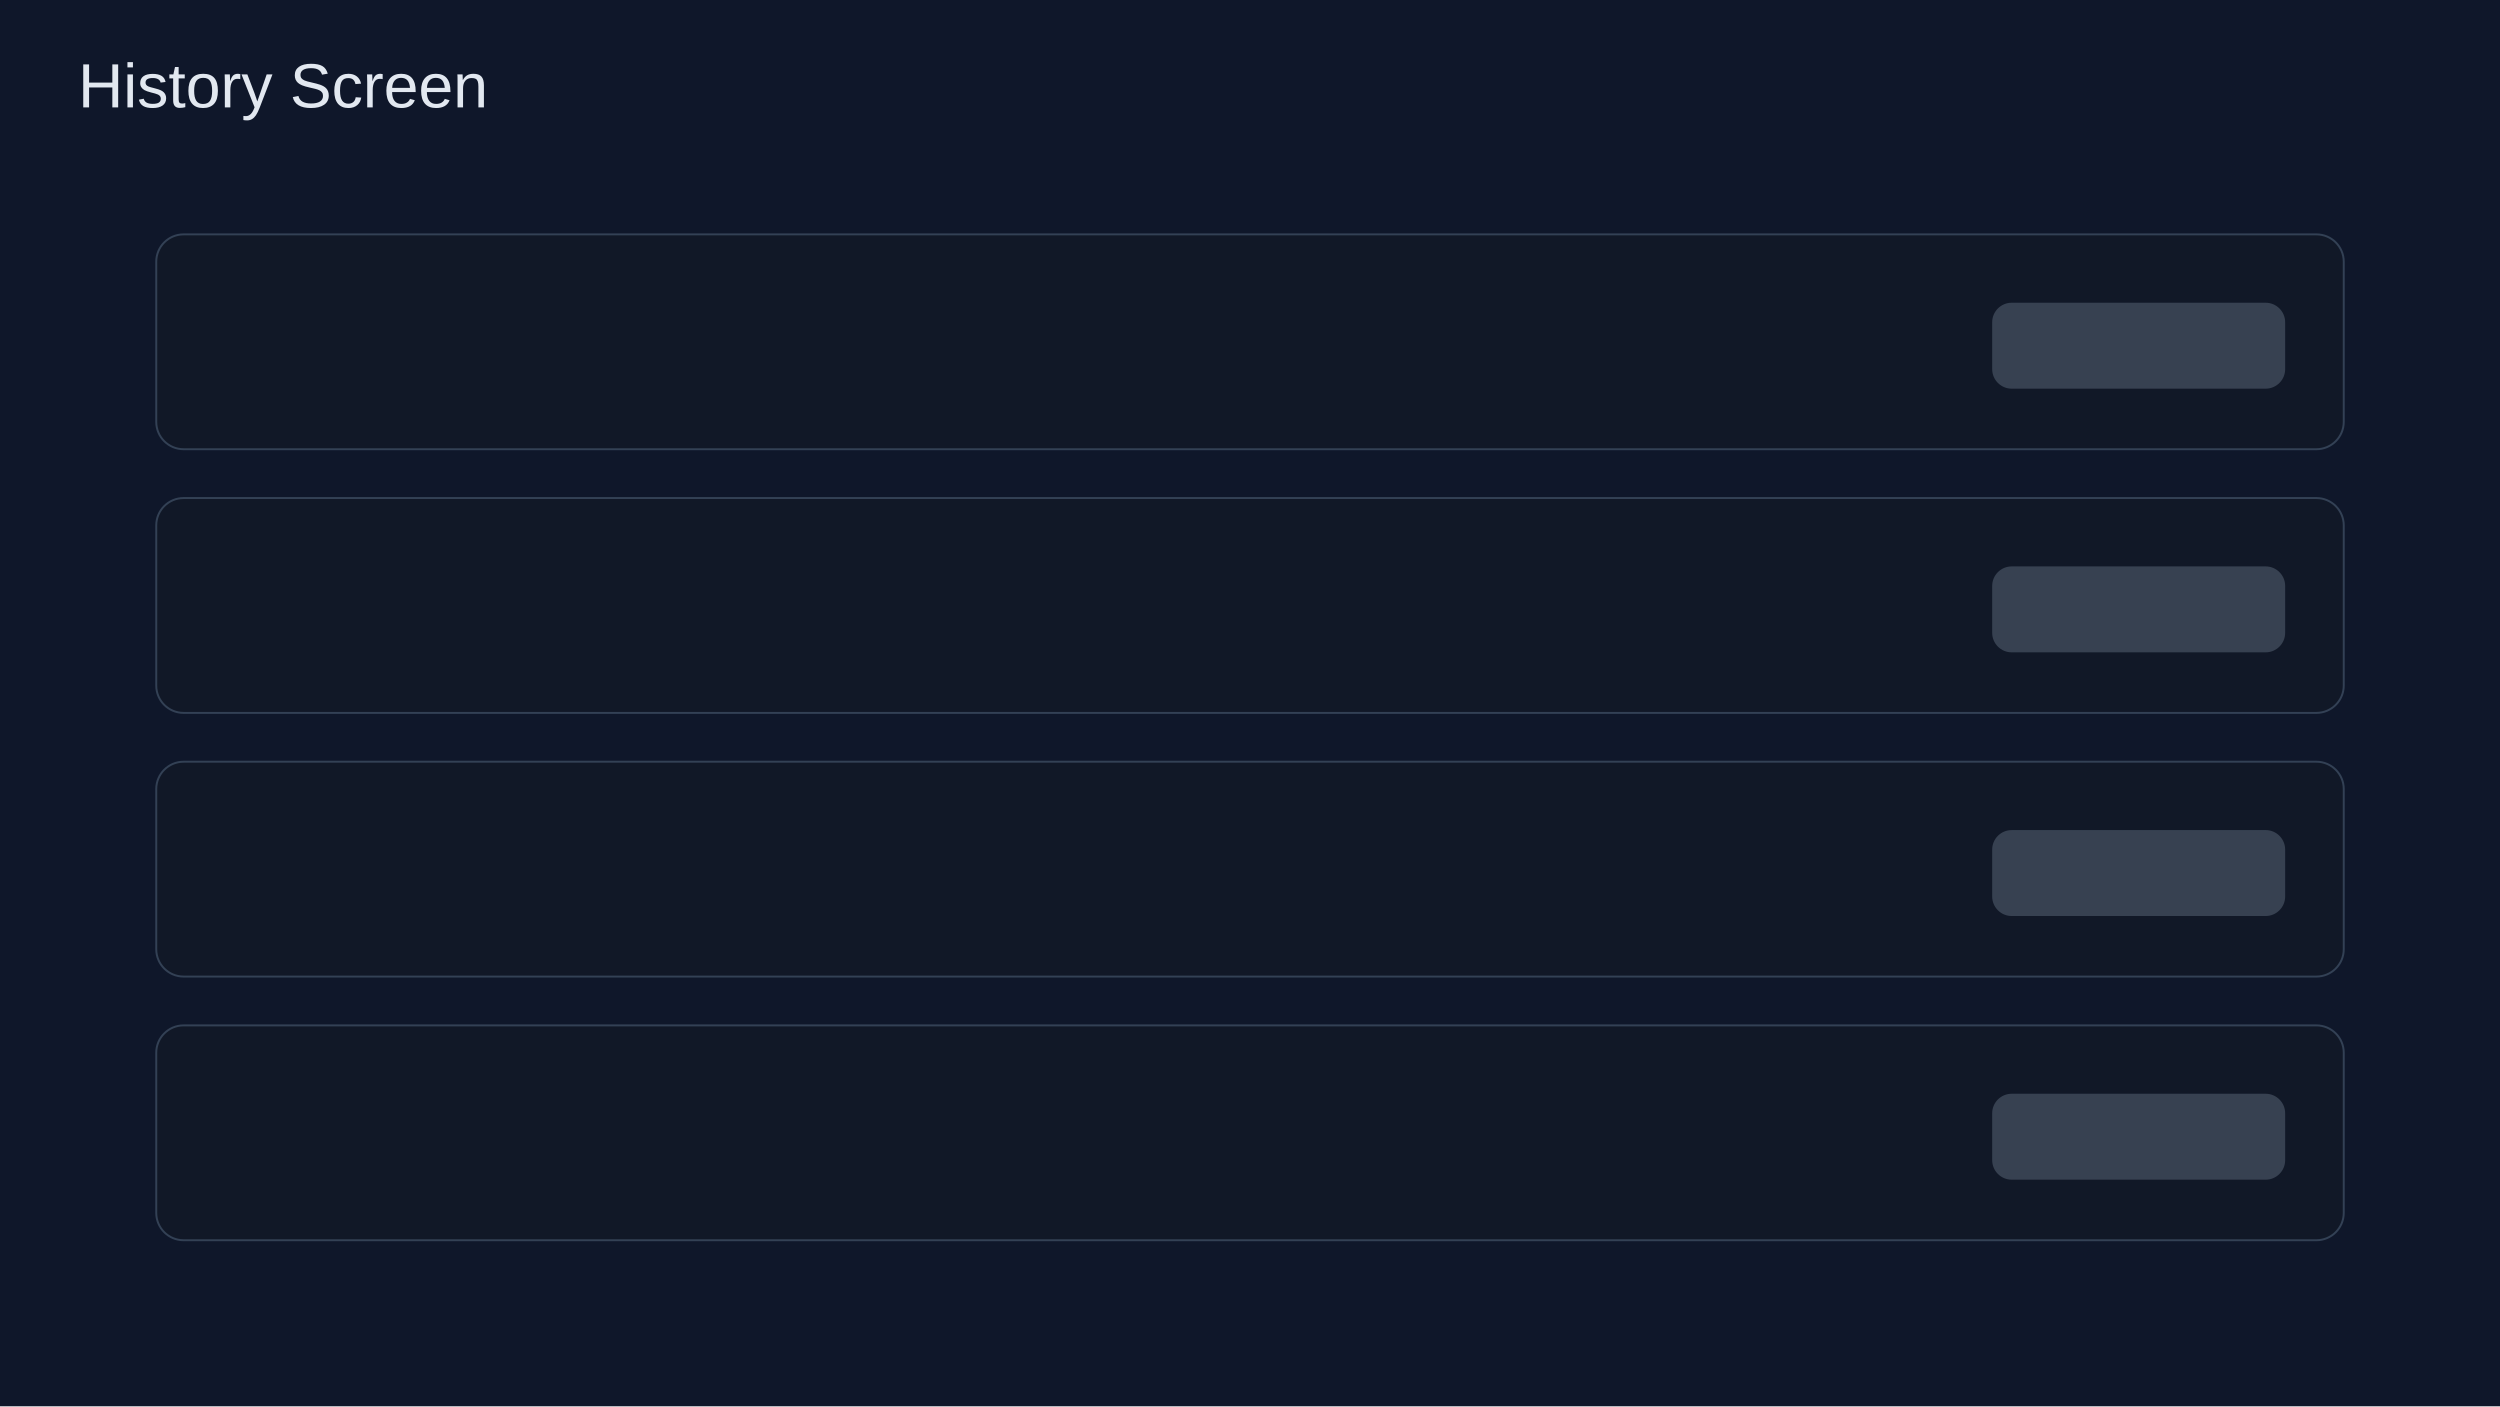
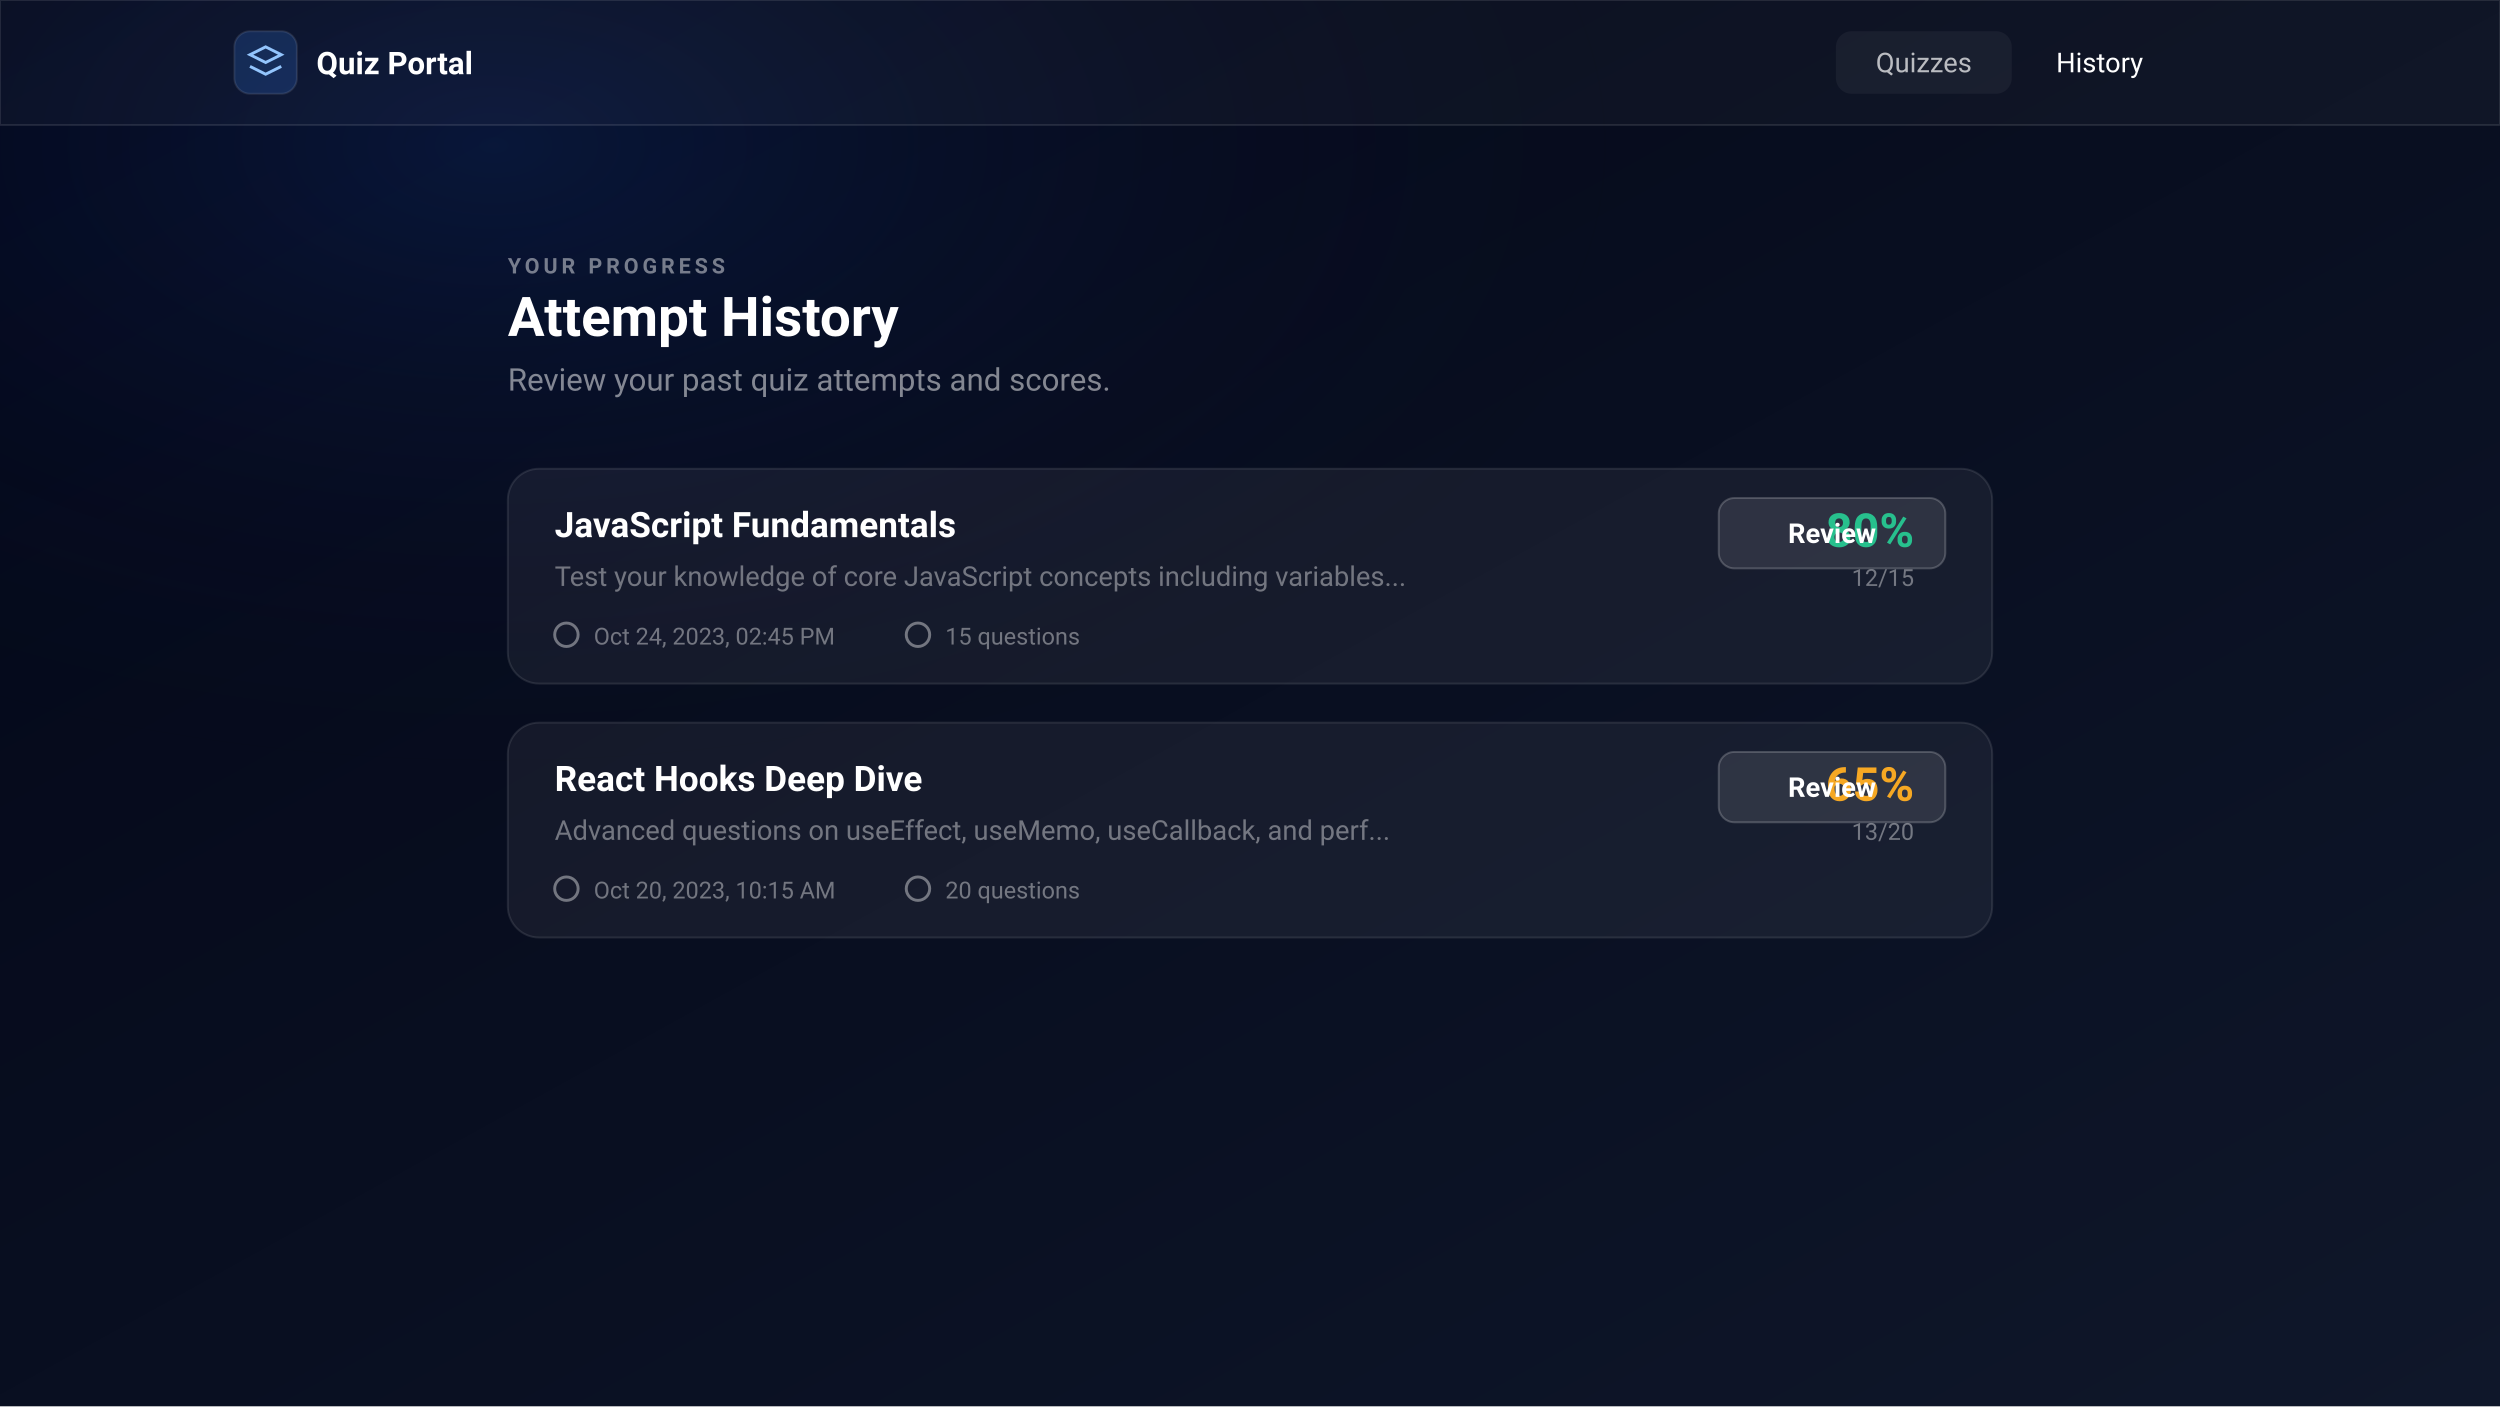
<svg xmlns="http://www.w3.org/2000/svg" width="1280" height="720" viewBox="0 0 1280 720">
-   <rect width="1280" height="720" fill="#0f172a" />
-   <text x="40" y="55" fill="#e2e8f0" font-size="32" font-family="Arial">History Screen</text>
-   <rect x="80" y="120" width="1120" height="110" rx="14" fill="#111827" stroke="#334155" />
-   <rect x="80" y="255" width="1120" height="110" rx="14" fill="#111827" stroke="#334155" />
-   <rect x="80" y="390" width="1120" height="110" rx="14" fill="#111827" stroke="#334155" />
-   <rect x="80" y="525" width="1120" height="110" rx="14" fill="#111827" stroke="#334155" />
-   <rect x="1020" y="155" width="150" height="44" rx="10" fill="#374151" />
-   <rect x="1020" y="290" width="150" height="44" rx="10" fill="#374151" />
-   <rect x="1020" y="425" width="150" height="44" rx="10" fill="#374151" />
-   <rect x="1020" y="560" width="150" height="44" rx="10" fill="#374151" />
+   <defs>
+     <linearGradient id="bg" x1="0%" y1="0%" x2="100%" y2="100%">
+       <stop offset="0%" stop-color="#020617" />
+       <stop offset="100%" stop-color="#0f172a" />
+     </linearGradient>
+     <radialGradient id="topGlow" cx="20%" cy="10%" r="50%">
+       <stop offset="0%" stop-color="rgba(37, 99, 235, 0.15)" />
+       <stop offset="100%" stop-color="transparent" />
+     </radialGradient>
+   </defs>
+   <style>
+     text { font-family: -apple-system, BlinkMacSystemFont, "Segoe UI", Roboto, Helvetica, Arial, sans-serif; }
+   </style>
+   <rect width="1280" height="720" fill="url(#bg)" />
+   <rect width="1280" height="720" fill="url(#topGlow)" />
+   <rect x="0" y="0" width="1280" height="64" fill="rgba(255,255,255,0.03)" stroke="rgba(255,255,255,0.1)" stroke-width="1" />
+   <g transform="translate(120, 16)">
+     <rect x="0" y="0" width="32" height="32" rx="8" fill="rgba(59, 130, 246, 0.2)" stroke="rgba(255,255,255,0.1)" stroke-width="1" />
+     <path d="M16 8 L8 12 L16 16 L24 12 Z" fill="none" stroke="#93c5fd" stroke-width="1.5" />
+     <path d="M8 18 L16 22 L24 18" fill="none" stroke="#93c5fd" stroke-width="1.5" />
+     <text x="42" y="22" fill="white" font-size="16" font-weight="bold">Quiz Portal</text>
+   </g>
+   <g transform="translate(940, 16)">
+     <rect x="0" y="0" width="90" height="32" rx="8" fill="rgba(255,255,255,0.05)" />
+     <text x="45" y="21" fill="rgba(255,255,255,0.7)" font-size="14" text-anchor="middle">Quizzes</text>
+     <text x="135" y="21" fill="white" font-size="14" text-anchor="middle">History</text>
+   </g>
+   <g transform="translate(260, 140)">
+     <text x="0" y="0" fill="rgba(255,255,255,0.45)" font-size="11" font-weight="bold" letter-spacing="2">YOUR PROGRESS</text>
+     <text x="0" y="32" fill="white" font-size="28" font-weight="bold">Attempt History</text>
+     <text x="0" y="60" fill="rgba(255,255,255,0.5)" font-size="16">Review your past quiz attempts and scores.</text>
+     <g transform="translate(0, 100)">
+       <rect x="0" y="0" width="760" height="110" rx="16" fill="rgba(255,255,255,0.055)" stroke="rgba(255,255,255,0.1)" stroke-width="1" />
+       <text x="24" y="35" fill="white" font-size="18" font-weight="bold">JavaScript Fundamentals</text>
+       <text x="24" y="60" fill="rgba(255,255,255,0.4)" font-size="14">Test your knowledge of core JavaScript concepts including variables...</text>
+       <circle cx="30" cy="85" r="6" fill="none" stroke="rgba(255,255,255,0.4)" stroke-width="1.5" />
+       <text x="44" y="90" fill="rgba(255,255,255,0.4)" font-size="12">Oct 24, 2023, 02:45 PM</text>
+       <circle cx="210" cy="85" r="6" fill="none" stroke="rgba(255,255,255,0.4)" stroke-width="1.5" />
+       <text x="224" y="90" fill="rgba(255,255,255,0.4)" font-size="12">15 questions</text>
+       <g transform="translate(680, 25)">
+         <text x="40" y="15" fill="#10b981" font-size="24" font-weight="bold" text-anchor="end">80%</text>
+         <text x="40" y="35" fill="rgba(255,255,255,0.4)" font-size="12" text-anchor="end">12/15</text>
+       </g>
+       <rect x="620" y="15" width="116" height="36" rx="8" fill="rgba(255,255,255,0.1)" stroke="rgba(255,255,255,0.2)" stroke-width="1" />
+       <text x="678" y="38" fill="white" font-size="14" font-weight="bold" text-anchor="middle">Review</text>
+     </g>
+     <g transform="translate(0, 230)">
+       <rect x="0" y="0" width="760" height="110" rx="16" fill="rgba(255,255,255,0.055)" stroke="rgba(255,255,255,0.1)" stroke-width="1" />
+       <text x="24" y="35" fill="white" font-size="18" font-weight="bold">React Hooks Deep Dive</text>
+       <text x="24" y="60" fill="rgba(255,255,255,0.4)" font-size="14">Advanced questions on useEffect, useMemo, useCallback, and perf...</text>
+       <circle cx="30" cy="85" r="6" fill="none" stroke="rgba(255,255,255,0.4)" stroke-width="1.5" />
+       <text x="44" y="90" fill="rgba(255,255,255,0.4)" font-size="12">Oct 20, 2023, 10:15 AM</text>
+       <circle cx="210" cy="85" r="6" fill="none" stroke="rgba(255,255,255,0.4)" stroke-width="1.5" />
+       <text x="224" y="90" fill="rgba(255,255,255,0.4)" font-size="12">20 questions</text>
+       <g transform="translate(680, 25)">
+         <text x="40" y="15" fill="#f59e0b" font-size="24" font-weight="bold" text-anchor="end">65%</text>
+         <text x="40" y="35" fill="rgba(255,255,255,0.4)" font-size="12" text-anchor="end">13/20</text>
+       </g>
+       <rect x="620" y="15" width="116" height="36" rx="8" fill="rgba(255,255,255,0.1)" stroke="rgba(255,255,255,0.2)" stroke-width="1" />
+       <text x="678" y="38" fill="white" font-size="14" font-weight="bold" text-anchor="middle">Review</text>
+     </g>
+   </g>
</svg>
